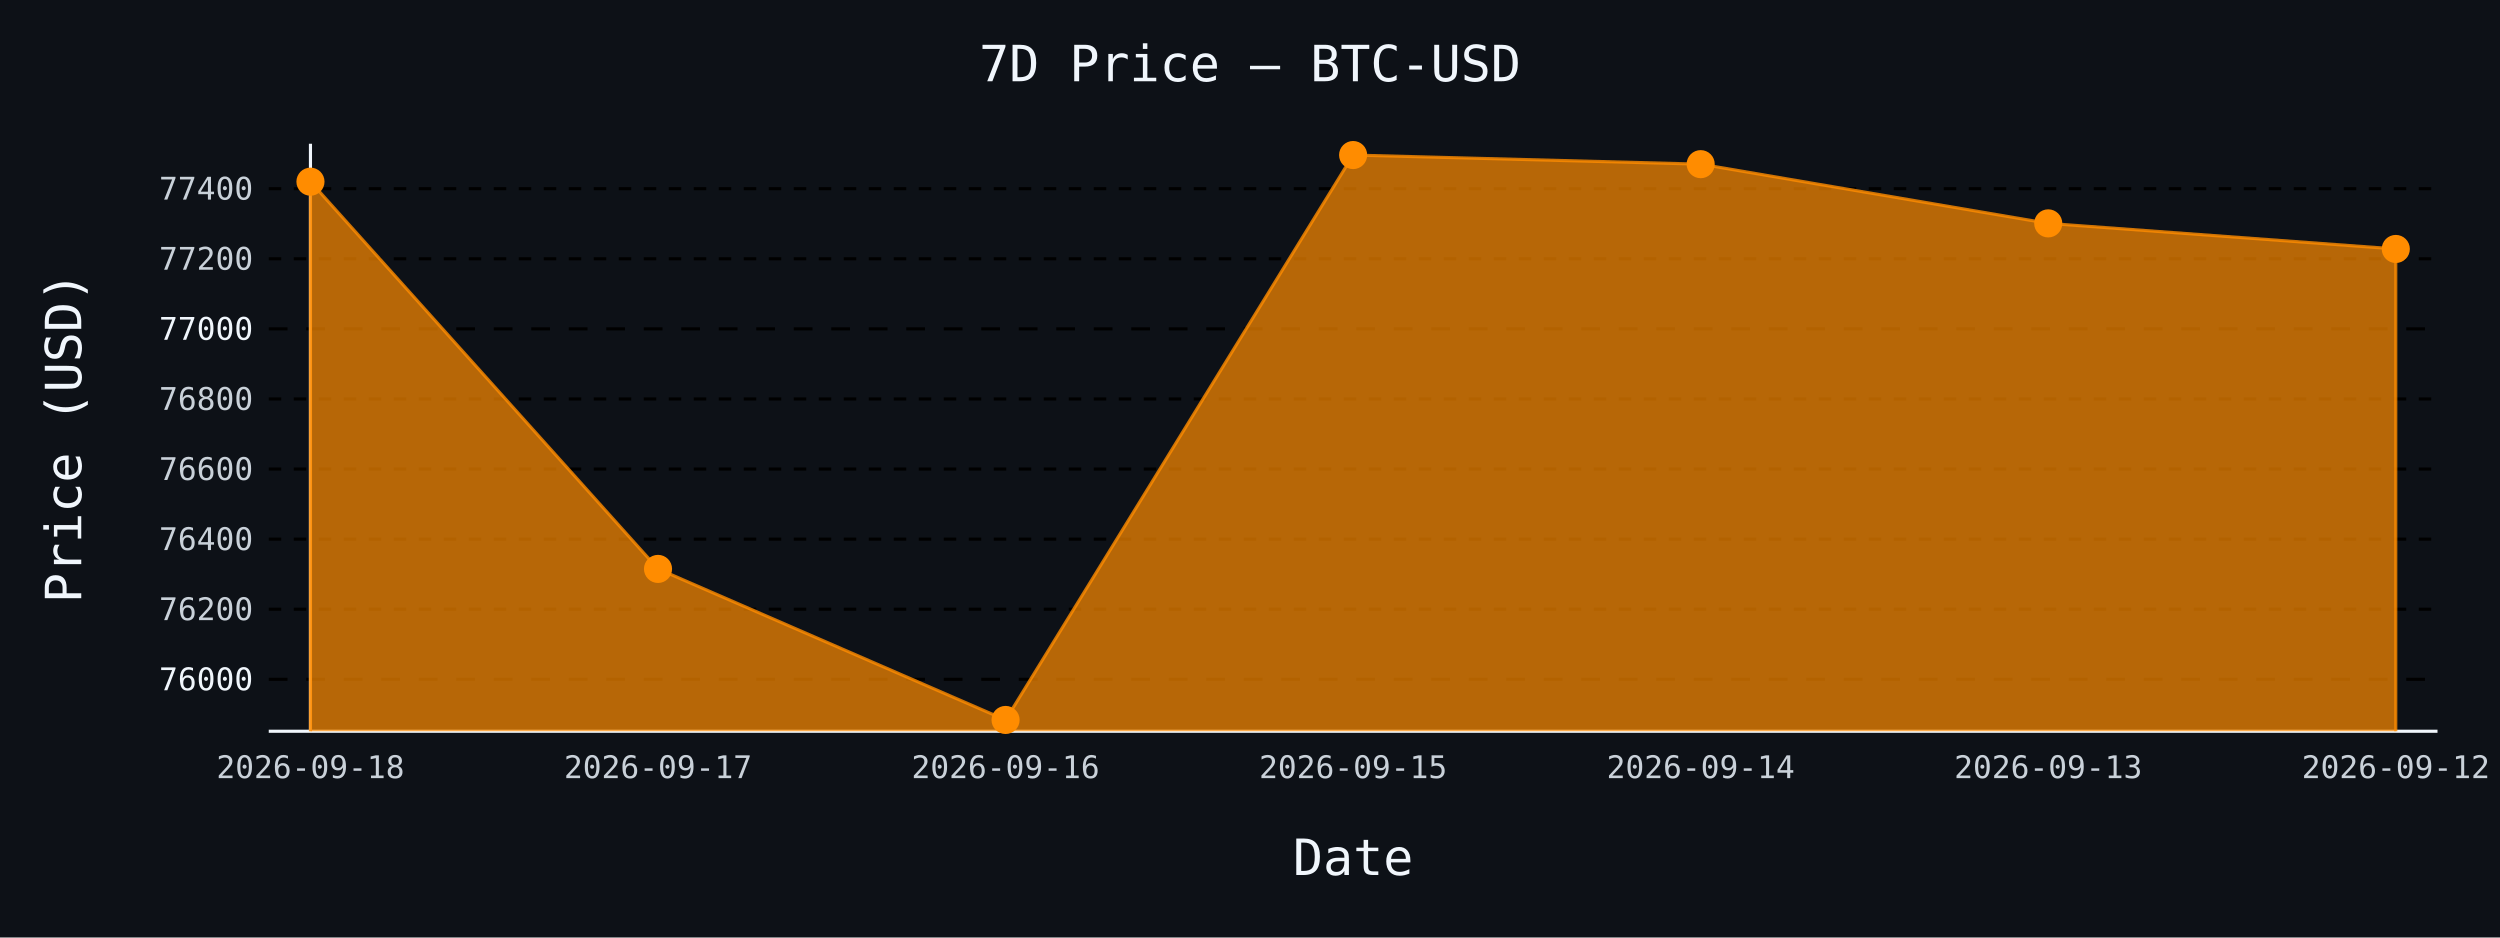
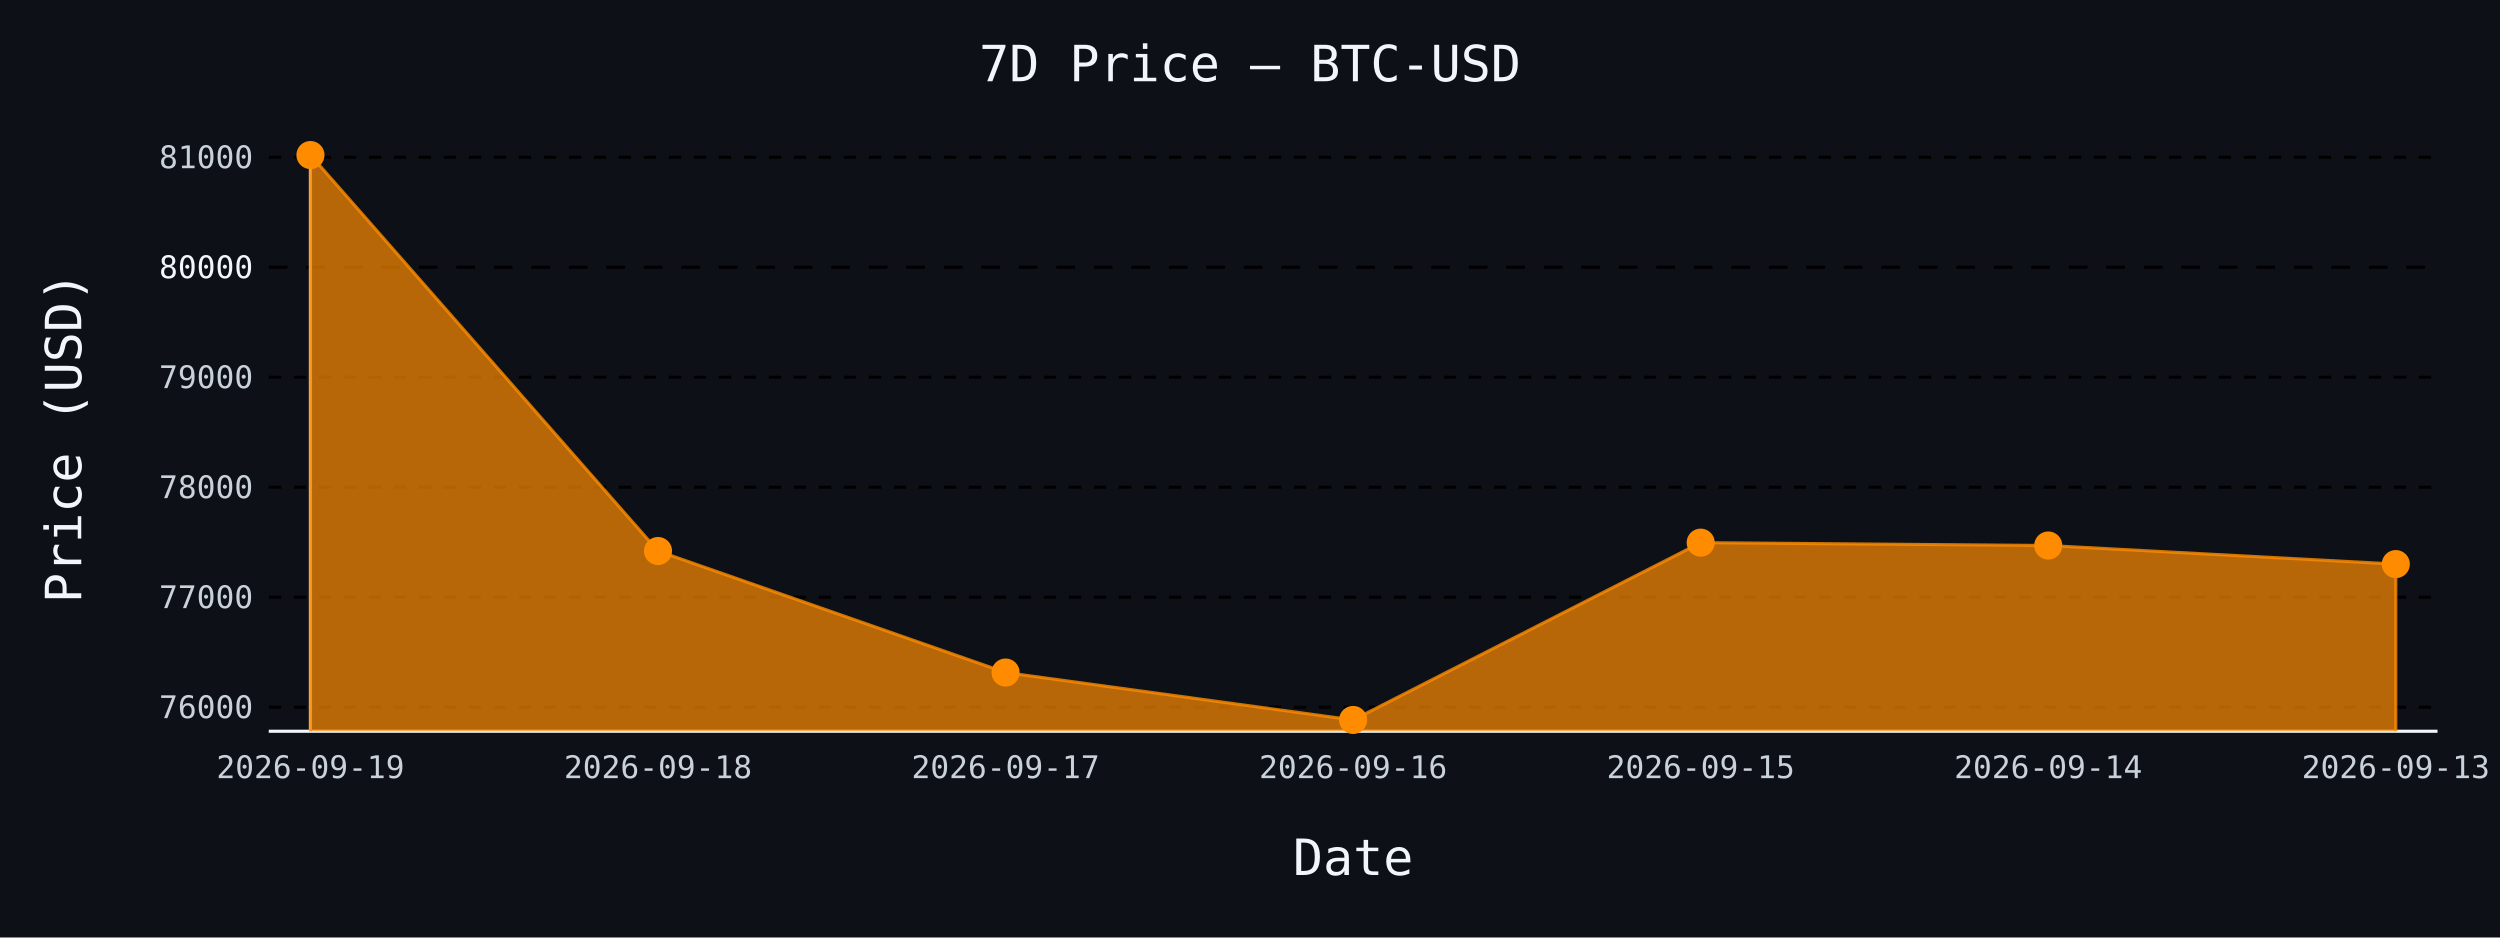
- <svg xmlns="http://www.w3.org/2000/svg" id="chart-42f3aa97-2456-42e4-b80b-e23ba62cc6c2" class="pygal-chart" viewBox="0 0 800 300">
+ <svg xmlns="http://www.w3.org/2000/svg" id="chart-2e5a64b2-9ff6-4b37-bc1a-439eab328935" class="pygal-chart" viewBox="0 0 800 300">
  <defs>
-     <style type="text/css">#chart-42f3aa97-2456-42e4-b80b-e23ba62cc6c2{-webkit-user-select:none;-webkit-font-smoothing:antialiased;font-family:monospace}#chart-42f3aa97-2456-42e4-b80b-e23ba62cc6c2 .title{font-family:monospace;font-size:16px}#chart-42f3aa97-2456-42e4-b80b-e23ba62cc6c2 .legends .legend text{font-family:monospace;font-size:14px}#chart-42f3aa97-2456-42e4-b80b-e23ba62cc6c2 .axis text{font-family:monospace;font-size:10px}#chart-42f3aa97-2456-42e4-b80b-e23ba62cc6c2 .axis text.major{font-family:monospace;font-size:10px}#chart-42f3aa97-2456-42e4-b80b-e23ba62cc6c2 .text-overlay text.value{font-family:monospace;font-size:16px}#chart-42f3aa97-2456-42e4-b80b-e23ba62cc6c2 .text-overlay text.label{font-family:monospace;font-size:10px}#chart-42f3aa97-2456-42e4-b80b-e23ba62cc6c2 .tooltip{font-family:monospace;font-size:14px}#chart-42f3aa97-2456-42e4-b80b-e23ba62cc6c2 text.no_data{font-family:monospace;font-size:64px}
- #chart-42f3aa97-2456-42e4-b80b-e23ba62cc6c2{background-color:#0d1117}#chart-42f3aa97-2456-42e4-b80b-e23ba62cc6c2 path,#chart-42f3aa97-2456-42e4-b80b-e23ba62cc6c2 line,#chart-42f3aa97-2456-42e4-b80b-e23ba62cc6c2 rect,#chart-42f3aa97-2456-42e4-b80b-e23ba62cc6c2 circle{-webkit-transition:150ms;-moz-transition:150ms;transition:150ms}#chart-42f3aa97-2456-42e4-b80b-e23ba62cc6c2 .graph &gt; .background{fill:#0d1117}#chart-42f3aa97-2456-42e4-b80b-e23ba62cc6c2 .plot &gt; .background{fill:#0d1117}#chart-42f3aa97-2456-42e4-b80b-e23ba62cc6c2 .graph{fill:#c9d1d9}#chart-42f3aa97-2456-42e4-b80b-e23ba62cc6c2 text.no_data{fill:#f0f6fc}#chart-42f3aa97-2456-42e4-b80b-e23ba62cc6c2 .title{fill:#f0f6fc}#chart-42f3aa97-2456-42e4-b80b-e23ba62cc6c2 .legends .legend text{fill:#c9d1d9}#chart-42f3aa97-2456-42e4-b80b-e23ba62cc6c2 .legends .legend:hover text{fill:#f0f6fc}#chart-42f3aa97-2456-42e4-b80b-e23ba62cc6c2 .axis .line{stroke:#f0f6fc}#chart-42f3aa97-2456-42e4-b80b-e23ba62cc6c2 .axis .guide.line{stroke:#8b949e}#chart-42f3aa97-2456-42e4-b80b-e23ba62cc6c2 .axis .major.line{stroke:#c9d1d9}#chart-42f3aa97-2456-42e4-b80b-e23ba62cc6c2 .axis text.major{fill:#f0f6fc}#chart-42f3aa97-2456-42e4-b80b-e23ba62cc6c2 .axis.y .guides:hover .guide.line,#chart-42f3aa97-2456-42e4-b80b-e23ba62cc6c2 .line-graph .axis.x .guides:hover .guide.line,#chart-42f3aa97-2456-42e4-b80b-e23ba62cc6c2 .stackedline-graph .axis.x .guides:hover .guide.line,#chart-42f3aa97-2456-42e4-b80b-e23ba62cc6c2 .xy-graph .axis.x .guides:hover .guide.line{stroke:#f0f6fc}#chart-42f3aa97-2456-42e4-b80b-e23ba62cc6c2 .axis .guides:hover text{fill:#f0f6fc}#chart-42f3aa97-2456-42e4-b80b-e23ba62cc6c2 .reactive{fill-opacity:.7;stroke-opacity:.8;stroke-width:1}#chart-42f3aa97-2456-42e4-b80b-e23ba62cc6c2 .ci{stroke:#c9d1d9}#chart-42f3aa97-2456-42e4-b80b-e23ba62cc6c2 .reactive.active,#chart-42f3aa97-2456-42e4-b80b-e23ba62cc6c2 .active .reactive{fill-opacity:.8;stroke-opacity:.9;stroke-width:4}#chart-42f3aa97-2456-42e4-b80b-e23ba62cc6c2 .ci .reactive.active{stroke-width:1.5}#chart-42f3aa97-2456-42e4-b80b-e23ba62cc6c2 .series text{fill:#f0f6fc}#chart-42f3aa97-2456-42e4-b80b-e23ba62cc6c2 .tooltip rect{fill:#0d1117;stroke:#f0f6fc;-webkit-transition:opacity 150ms;-moz-transition:opacity 150ms;transition:opacity 150ms}#chart-42f3aa97-2456-42e4-b80b-e23ba62cc6c2 .tooltip .label{fill:#c9d1d9}#chart-42f3aa97-2456-42e4-b80b-e23ba62cc6c2 .tooltip .label{fill:#c9d1d9}#chart-42f3aa97-2456-42e4-b80b-e23ba62cc6c2 .tooltip .legend{font-size:.8em;fill:#8b949e}#chart-42f3aa97-2456-42e4-b80b-e23ba62cc6c2 .tooltip .x_label{font-size:.6em;fill:#f0f6fc}#chart-42f3aa97-2456-42e4-b80b-e23ba62cc6c2 .tooltip .xlink{font-size:.5em;text-decoration:underline}#chart-42f3aa97-2456-42e4-b80b-e23ba62cc6c2 .tooltip .value{font-size:1.5em}#chart-42f3aa97-2456-42e4-b80b-e23ba62cc6c2 .bound{font-size:.5em}#chart-42f3aa97-2456-42e4-b80b-e23ba62cc6c2 .max-value{font-size:.75em;fill:#8b949e}#chart-42f3aa97-2456-42e4-b80b-e23ba62cc6c2 .map-element{fill:#0d1117;stroke:#8b949e !important}#chart-42f3aa97-2456-42e4-b80b-e23ba62cc6c2 .map-element .reactive{fill-opacity:inherit;stroke-opacity:inherit}#chart-42f3aa97-2456-42e4-b80b-e23ba62cc6c2 .color-0,#chart-42f3aa97-2456-42e4-b80b-e23ba62cc6c2 .color-0 a:visited{stroke:#ff8c00;fill:#ff8c00}#chart-42f3aa97-2456-42e4-b80b-e23ba62cc6c2 .text-overlay .color-0 text{fill:black}
- #chart-42f3aa97-2456-42e4-b80b-e23ba62cc6c2 text.no_data{text-anchor:middle}#chart-42f3aa97-2456-42e4-b80b-e23ba62cc6c2 .guide.line{fill:none}#chart-42f3aa97-2456-42e4-b80b-e23ba62cc6c2 .centered{text-anchor:middle}#chart-42f3aa97-2456-42e4-b80b-e23ba62cc6c2 .title{text-anchor:middle}#chart-42f3aa97-2456-42e4-b80b-e23ba62cc6c2 .legends .legend text{fill-opacity:1}#chart-42f3aa97-2456-42e4-b80b-e23ba62cc6c2 .axis.x text{text-anchor:middle}#chart-42f3aa97-2456-42e4-b80b-e23ba62cc6c2 .axis.x:not(.web) text[transform]{text-anchor:start}#chart-42f3aa97-2456-42e4-b80b-e23ba62cc6c2 .axis.x:not(.web) text[transform].backwards{text-anchor:end}#chart-42f3aa97-2456-42e4-b80b-e23ba62cc6c2 .axis.y text{text-anchor:end}#chart-42f3aa97-2456-42e4-b80b-e23ba62cc6c2 .axis.y text[transform].backwards{text-anchor:start}#chart-42f3aa97-2456-42e4-b80b-e23ba62cc6c2 .axis.y2 text{text-anchor:start}#chart-42f3aa97-2456-42e4-b80b-e23ba62cc6c2 .axis.y2 text[transform].backwards{text-anchor:end}#chart-42f3aa97-2456-42e4-b80b-e23ba62cc6c2 .axis .guide.line{stroke-dasharray:4,4;stroke:black}#chart-42f3aa97-2456-42e4-b80b-e23ba62cc6c2 .axis .major.guide.line{stroke-dasharray:6,6;stroke:black}#chart-42f3aa97-2456-42e4-b80b-e23ba62cc6c2 .horizontal .axis.y .guide.line,#chart-42f3aa97-2456-42e4-b80b-e23ba62cc6c2 .horizontal .axis.y2 .guide.line,#chart-42f3aa97-2456-42e4-b80b-e23ba62cc6c2 .vertical .axis.x .guide.line{opacity:0}#chart-42f3aa97-2456-42e4-b80b-e23ba62cc6c2 .horizontal .axis.always_show .guide.line,#chart-42f3aa97-2456-42e4-b80b-e23ba62cc6c2 .vertical .axis.always_show .guide.line{opacity:1 !important}#chart-42f3aa97-2456-42e4-b80b-e23ba62cc6c2 .axis.y .guides:hover .guide.line,#chart-42f3aa97-2456-42e4-b80b-e23ba62cc6c2 .axis.y2 .guides:hover .guide.line,#chart-42f3aa97-2456-42e4-b80b-e23ba62cc6c2 .axis.x .guides:hover .guide.line{opacity:1}#chart-42f3aa97-2456-42e4-b80b-e23ba62cc6c2 .axis .guides:hover text{opacity:1}#chart-42f3aa97-2456-42e4-b80b-e23ba62cc6c2 .nofill{fill:none}#chart-42f3aa97-2456-42e4-b80b-e23ba62cc6c2 .subtle-fill{fill-opacity:.2}#chart-42f3aa97-2456-42e4-b80b-e23ba62cc6c2 .dot{stroke-width:1px;fill-opacity:1;stroke-opacity:1}#chart-42f3aa97-2456-42e4-b80b-e23ba62cc6c2 .dot.active{stroke-width:5px}#chart-42f3aa97-2456-42e4-b80b-e23ba62cc6c2 .dot.negative{fill:transparent}#chart-42f3aa97-2456-42e4-b80b-e23ba62cc6c2 text,#chart-42f3aa97-2456-42e4-b80b-e23ba62cc6c2 tspan{stroke:none !important}#chart-42f3aa97-2456-42e4-b80b-e23ba62cc6c2 .series text.active{opacity:1}#chart-42f3aa97-2456-42e4-b80b-e23ba62cc6c2 .tooltip rect{fill-opacity:.95;stroke-width:.5}#chart-42f3aa97-2456-42e4-b80b-e23ba62cc6c2 .tooltip text{fill-opacity:1}#chart-42f3aa97-2456-42e4-b80b-e23ba62cc6c2 .showable{visibility:hidden}#chart-42f3aa97-2456-42e4-b80b-e23ba62cc6c2 .showable.shown{visibility:visible}#chart-42f3aa97-2456-42e4-b80b-e23ba62cc6c2 .gauge-background{fill:rgba(229,229,229,1);stroke:none}#chart-42f3aa97-2456-42e4-b80b-e23ba62cc6c2 .bg-lines{stroke:#0d1117;stroke-width:2px}</style>
+     <style type="text/css">#chart-2e5a64b2-9ff6-4b37-bc1a-439eab328935{-webkit-user-select:none;-webkit-font-smoothing:antialiased;font-family:monospace}#chart-2e5a64b2-9ff6-4b37-bc1a-439eab328935 .title{font-family:monospace;font-size:16px}#chart-2e5a64b2-9ff6-4b37-bc1a-439eab328935 .legends .legend text{font-family:monospace;font-size:14px}#chart-2e5a64b2-9ff6-4b37-bc1a-439eab328935 .axis text{font-family:monospace;font-size:10px}#chart-2e5a64b2-9ff6-4b37-bc1a-439eab328935 .axis text.major{font-family:monospace;font-size:10px}#chart-2e5a64b2-9ff6-4b37-bc1a-439eab328935 .text-overlay text.value{font-family:monospace;font-size:16px}#chart-2e5a64b2-9ff6-4b37-bc1a-439eab328935 .text-overlay text.label{font-family:monospace;font-size:10px}#chart-2e5a64b2-9ff6-4b37-bc1a-439eab328935 .tooltip{font-family:monospace;font-size:14px}#chart-2e5a64b2-9ff6-4b37-bc1a-439eab328935 text.no_data{font-family:monospace;font-size:64px}
+ #chart-2e5a64b2-9ff6-4b37-bc1a-439eab328935{background-color:#0d1117}#chart-2e5a64b2-9ff6-4b37-bc1a-439eab328935 path,#chart-2e5a64b2-9ff6-4b37-bc1a-439eab328935 line,#chart-2e5a64b2-9ff6-4b37-bc1a-439eab328935 rect,#chart-2e5a64b2-9ff6-4b37-bc1a-439eab328935 circle{-webkit-transition:150ms;-moz-transition:150ms;transition:150ms}#chart-2e5a64b2-9ff6-4b37-bc1a-439eab328935 .graph &gt; .background{fill:#0d1117}#chart-2e5a64b2-9ff6-4b37-bc1a-439eab328935 .plot &gt; .background{fill:#0d1117}#chart-2e5a64b2-9ff6-4b37-bc1a-439eab328935 .graph{fill:#c9d1d9}#chart-2e5a64b2-9ff6-4b37-bc1a-439eab328935 text.no_data{fill:#f0f6fc}#chart-2e5a64b2-9ff6-4b37-bc1a-439eab328935 .title{fill:#f0f6fc}#chart-2e5a64b2-9ff6-4b37-bc1a-439eab328935 .legends .legend text{fill:#c9d1d9}#chart-2e5a64b2-9ff6-4b37-bc1a-439eab328935 .legends .legend:hover text{fill:#f0f6fc}#chart-2e5a64b2-9ff6-4b37-bc1a-439eab328935 .axis .line{stroke:#f0f6fc}#chart-2e5a64b2-9ff6-4b37-bc1a-439eab328935 .axis .guide.line{stroke:#8b949e}#chart-2e5a64b2-9ff6-4b37-bc1a-439eab328935 .axis .major.line{stroke:#c9d1d9}#chart-2e5a64b2-9ff6-4b37-bc1a-439eab328935 .axis text.major{fill:#f0f6fc}#chart-2e5a64b2-9ff6-4b37-bc1a-439eab328935 .axis.y .guides:hover .guide.line,#chart-2e5a64b2-9ff6-4b37-bc1a-439eab328935 .line-graph .axis.x .guides:hover .guide.line,#chart-2e5a64b2-9ff6-4b37-bc1a-439eab328935 .stackedline-graph .axis.x .guides:hover .guide.line,#chart-2e5a64b2-9ff6-4b37-bc1a-439eab328935 .xy-graph .axis.x .guides:hover .guide.line{stroke:#f0f6fc}#chart-2e5a64b2-9ff6-4b37-bc1a-439eab328935 .axis .guides:hover text{fill:#f0f6fc}#chart-2e5a64b2-9ff6-4b37-bc1a-439eab328935 .reactive{fill-opacity:.7;stroke-opacity:.8;stroke-width:1}#chart-2e5a64b2-9ff6-4b37-bc1a-439eab328935 .ci{stroke:#c9d1d9}#chart-2e5a64b2-9ff6-4b37-bc1a-439eab328935 .reactive.active,#chart-2e5a64b2-9ff6-4b37-bc1a-439eab328935 .active .reactive{fill-opacity:.8;stroke-opacity:.9;stroke-width:4}#chart-2e5a64b2-9ff6-4b37-bc1a-439eab328935 .ci .reactive.active{stroke-width:1.5}#chart-2e5a64b2-9ff6-4b37-bc1a-439eab328935 .series text{fill:#f0f6fc}#chart-2e5a64b2-9ff6-4b37-bc1a-439eab328935 .tooltip rect{fill:#0d1117;stroke:#f0f6fc;-webkit-transition:opacity 150ms;-moz-transition:opacity 150ms;transition:opacity 150ms}#chart-2e5a64b2-9ff6-4b37-bc1a-439eab328935 .tooltip .label{fill:#c9d1d9}#chart-2e5a64b2-9ff6-4b37-bc1a-439eab328935 .tooltip .label{fill:#c9d1d9}#chart-2e5a64b2-9ff6-4b37-bc1a-439eab328935 .tooltip .legend{font-size:.8em;fill:#8b949e}#chart-2e5a64b2-9ff6-4b37-bc1a-439eab328935 .tooltip .x_label{font-size:.6em;fill:#f0f6fc}#chart-2e5a64b2-9ff6-4b37-bc1a-439eab328935 .tooltip .xlink{font-size:.5em;text-decoration:underline}#chart-2e5a64b2-9ff6-4b37-bc1a-439eab328935 .tooltip .value{font-size:1.5em}#chart-2e5a64b2-9ff6-4b37-bc1a-439eab328935 .bound{font-size:.5em}#chart-2e5a64b2-9ff6-4b37-bc1a-439eab328935 .max-value{font-size:.75em;fill:#8b949e}#chart-2e5a64b2-9ff6-4b37-bc1a-439eab328935 .map-element{fill:#0d1117;stroke:#8b949e !important}#chart-2e5a64b2-9ff6-4b37-bc1a-439eab328935 .map-element .reactive{fill-opacity:inherit;stroke-opacity:inherit}#chart-2e5a64b2-9ff6-4b37-bc1a-439eab328935 .color-0,#chart-2e5a64b2-9ff6-4b37-bc1a-439eab328935 .color-0 a:visited{stroke:#ff8c00;fill:#ff8c00}#chart-2e5a64b2-9ff6-4b37-bc1a-439eab328935 .text-overlay .color-0 text{fill:black}
+ #chart-2e5a64b2-9ff6-4b37-bc1a-439eab328935 text.no_data{text-anchor:middle}#chart-2e5a64b2-9ff6-4b37-bc1a-439eab328935 .guide.line{fill:none}#chart-2e5a64b2-9ff6-4b37-bc1a-439eab328935 .centered{text-anchor:middle}#chart-2e5a64b2-9ff6-4b37-bc1a-439eab328935 .title{text-anchor:middle}#chart-2e5a64b2-9ff6-4b37-bc1a-439eab328935 .legends .legend text{fill-opacity:1}#chart-2e5a64b2-9ff6-4b37-bc1a-439eab328935 .axis.x text{text-anchor:middle}#chart-2e5a64b2-9ff6-4b37-bc1a-439eab328935 .axis.x:not(.web) text[transform]{text-anchor:start}#chart-2e5a64b2-9ff6-4b37-bc1a-439eab328935 .axis.x:not(.web) text[transform].backwards{text-anchor:end}#chart-2e5a64b2-9ff6-4b37-bc1a-439eab328935 .axis.y text{text-anchor:end}#chart-2e5a64b2-9ff6-4b37-bc1a-439eab328935 .axis.y text[transform].backwards{text-anchor:start}#chart-2e5a64b2-9ff6-4b37-bc1a-439eab328935 .axis.y2 text{text-anchor:start}#chart-2e5a64b2-9ff6-4b37-bc1a-439eab328935 .axis.y2 text[transform].backwards{text-anchor:end}#chart-2e5a64b2-9ff6-4b37-bc1a-439eab328935 .axis .guide.line{stroke-dasharray:4,4;stroke:black}#chart-2e5a64b2-9ff6-4b37-bc1a-439eab328935 .axis .major.guide.line{stroke-dasharray:6,6;stroke:black}#chart-2e5a64b2-9ff6-4b37-bc1a-439eab328935 .horizontal .axis.y .guide.line,#chart-2e5a64b2-9ff6-4b37-bc1a-439eab328935 .horizontal .axis.y2 .guide.line,#chart-2e5a64b2-9ff6-4b37-bc1a-439eab328935 .vertical .axis.x .guide.line{opacity:0}#chart-2e5a64b2-9ff6-4b37-bc1a-439eab328935 .horizontal .axis.always_show .guide.line,#chart-2e5a64b2-9ff6-4b37-bc1a-439eab328935 .vertical .axis.always_show .guide.line{opacity:1 !important}#chart-2e5a64b2-9ff6-4b37-bc1a-439eab328935 .axis.y .guides:hover .guide.line,#chart-2e5a64b2-9ff6-4b37-bc1a-439eab328935 .axis.y2 .guides:hover .guide.line,#chart-2e5a64b2-9ff6-4b37-bc1a-439eab328935 .axis.x .guides:hover .guide.line{opacity:1}#chart-2e5a64b2-9ff6-4b37-bc1a-439eab328935 .axis .guides:hover text{opacity:1}#chart-2e5a64b2-9ff6-4b37-bc1a-439eab328935 .nofill{fill:none}#chart-2e5a64b2-9ff6-4b37-bc1a-439eab328935 .subtle-fill{fill-opacity:.2}#chart-2e5a64b2-9ff6-4b37-bc1a-439eab328935 .dot{stroke-width:1px;fill-opacity:1;stroke-opacity:1}#chart-2e5a64b2-9ff6-4b37-bc1a-439eab328935 .dot.active{stroke-width:5px}#chart-2e5a64b2-9ff6-4b37-bc1a-439eab328935 .dot.negative{fill:transparent}#chart-2e5a64b2-9ff6-4b37-bc1a-439eab328935 text,#chart-2e5a64b2-9ff6-4b37-bc1a-439eab328935 tspan{stroke:none !important}#chart-2e5a64b2-9ff6-4b37-bc1a-439eab328935 .series text.active{opacity:1}#chart-2e5a64b2-9ff6-4b37-bc1a-439eab328935 .tooltip rect{fill-opacity:.95;stroke-width:.5}#chart-2e5a64b2-9ff6-4b37-bc1a-439eab328935 .tooltip text{fill-opacity:1}#chart-2e5a64b2-9ff6-4b37-bc1a-439eab328935 .showable{visibility:hidden}#chart-2e5a64b2-9ff6-4b37-bc1a-439eab328935 .showable.shown{visibility:visible}#chart-2e5a64b2-9ff6-4b37-bc1a-439eab328935 .gauge-background{fill:rgba(229,229,229,1);stroke:none}#chart-2e5a64b2-9ff6-4b37-bc1a-439eab328935 .bg-lines{stroke:#0d1117;stroke-width:2px}</style>
  </defs>
  <g class="graph line-graph vertical">
    <rect x="0" y="0" width="800" height="300" class="background" />
    <g transform="translate(86, 46)" class="plot">
      <rect x="0" y="0" width="694.0" height="188" class="background" />
      <g class="axis y always_show">
        <path d="M0 188 h694" class="line" />
        <g class="guides">
-           <path d="M0 171.376 h694" class="major guide line" />
-           <text x="-5" y="174.876" class="major">76000</text>
+           <path d="M0 180.302 h694" class="guide line" />
+           <text x="-5" y="183.802" class="">76000</text>
        </g>
        <g class="guides">
-           <path d="M0 148.948 h694" class="guide line" />
-           <text x="-5" y="152.448" class="">76200</text>
+           <path d="M0 145.105 h694" class="guide line" />
+           <text x="-5" y="148.605" class="">77000</text>
        </g>
        <g class="guides">
-           <path d="M0 126.521 h694" class="guide line" />
-           <text x="-5" y="130.021" class="">76400</text>
+           <path d="M0 109.909 h694" class="guide line" />
+           <text x="-5" y="113.409" class="">78000</text>
        </g>
        <g class="guides">
-           <path d="M0 104.093 h694" class="guide line" />
-           <text x="-5" y="107.593" class="">76600</text>
+           <path d="M0 74.712 h694" class="guide line" />
+           <text x="-5" y="78.212" class="">79000</text>
        </g>
        <g class="guides">
-           <path d="M0 81.665 h694" class="guide line" />
-           <text x="-5" y="85.165" class="">76800</text>
+           <path d="M0 39.516 h694" class="major guide line" />
+           <text x="-5" y="43.016" class="major">80000</text>
        </g>
        <g class="guides">
-           <path d="M0 59.237 h694" class="major guide line" />
-           <text x="-5" y="62.737" class="major">77000</text>
-         </g>
-         <g class="guides">
-           <path d="M0 36.809 h694" class="guide line" />
-           <text x="-5" y="40.309" class="">77200</text>
-         </g>
-         <g class="guides">
-           <path d="M0 14.381 h694" class="guide line" />
-           <text x="-5" y="17.881" class="">77400</text>
+           <path d="M0 4.319 h694" class="guide line" />
+           <text x="-5" y="7.819" class="">81000</text>
        </g>
      </g>
      <g class="axis x">
        <g class="guides">
          <path d="M13.346 0 v188" class="line" />
-           <text x="13.346" y="203.0" class="">2026-09-18</text>
+           <text x="13.346" y="203.0" class="">2026-09-19</text>
        </g>
        <g class="guides">
          <path d="M124.564 0 v188" class="guide line" />
-           <text x="124.564" y="203.0" class="">2026-09-17</text>
+           <text x="124.564" y="203.0" class="">2026-09-18</text>
        </g>
        <g class="guides">
          <path d="M235.782 0 v188" class="guide line" />
-           <text x="235.782" y="203.0" class="">2026-09-16</text>
+           <text x="235.782" y="203.0" class="">2026-09-17</text>
        </g>
        <g class="guides">
          <path d="M347 0 v188" class="guide line" />
-           <text x="347.0" y="203.0" class="">2026-09-15</text>
+           <text x="347.0" y="203.0" class="">2026-09-16</text>
        </g>
        <g class="guides">
          <path d="M458.218 0 v188" class="guide line" />
-           <text x="458.218" y="203.0" class="">2026-09-14</text>
+           <text x="458.218" y="203.0" class="">2026-09-15</text>
        </g>
        <g class="guides">
          <path d="M569.436 0 v188" class="guide line" />
-           <text x="569.436" y="203.0" class="">2026-09-13</text>
+           <text x="569.436" y="203.0" class="">2026-09-14</text>
        </g>
        <g class="guides">
          <path d="M680.654 0 v188" class="guide line" />
-           <text x="680.654" y="203.0" class="">2026-09-12</text>
+           <text x="680.654" y="203.0" class="">2026-09-13</text>
        </g>
      </g>
      <g class="series serie-0 color-0">
-         <path d="M13.346 188 L13.346 12.138 124.564 136.052 235.782 184.385 347 3.615 458.218 6.531 569.436 25.483 680.654 33.669 680.654 188" class="line reactive" />
+         <path d="M13.346 188 L13.346 3.615 124.564 130.323 235.782 169.215 347 184.385 458.218 127.648 569.436 128.563 680.654 134.511 680.654 188" class="line reactive" />
      </g>
    </g>
    <g class="titles">
      <text x="400.0" y="26" class="title plot_title">7D Price — BTC-USD</text>
      <text x="433.0" y="280" class="title">Date</text>
      <text x="0" y="166.0" class="title" transform="rotate(-90 0 140)">Price (USD)</text>
    </g>
    <g transform="translate(86, 46)" class="plot overlay">
      <g class="series serie-0 color-0">
        <g class="dots">
-           <circle cx="13.346" cy="12.138" r="4" class="dot reactive tooltip-trigger" />
+           <circle cx="13.346" cy="3.615" r="4" class="dot reactive tooltip-trigger" />
        </g>
        <g class="dots">
-           <circle cx="124.564" cy="136.052" r="4" class="dot reactive tooltip-trigger" />
+           <circle cx="124.564" cy="130.323" r="4" class="dot reactive tooltip-trigger" />
        </g>
        <g class="dots">
-           <circle cx="235.782" cy="184.385" r="4" class="dot reactive tooltip-trigger" />
+           <circle cx="235.782" cy="169.215" r="4" class="dot reactive tooltip-trigger" />
        </g>
        <g class="dots">
-           <circle cx="347.0" cy="3.615" r="4" class="dot reactive tooltip-trigger" />
+           <circle cx="347.0" cy="184.385" r="4" class="dot reactive tooltip-trigger" />
        </g>
        <g class="dots">
-           <circle cx="458.218" cy="6.531" r="4" class="dot reactive tooltip-trigger" />
+           <circle cx="458.218" cy="127.648" r="4" class="dot reactive tooltip-trigger" />
        </g>
        <g class="dots">
-           <circle cx="569.436" cy="25.483" r="4" class="dot reactive tooltip-trigger" />
+           <circle cx="569.436" cy="128.563" r="4" class="dot reactive tooltip-trigger" />
        </g>
        <g class="dots">
-           <circle cx="680.654" cy="33.669" r="4" class="dot reactive tooltip-trigger" />
+           <circle cx="680.654" cy="134.511" r="4" class="dot reactive tooltip-trigger" />
        </g>
      </g>
    </g>
    <g transform="translate(86, 46)" class="plot text-overlay">
      <g class="series serie-0 color-0" />
    </g>
    <g transform="translate(86, 46)" class="plot tooltip-overlay">
      <g transform="translate(0 0)" style="opacity: 0" class="tooltip">
        <rect rx="0" ry="0" width="0" height="0" class="tooltip-box" />
        <g class="text" />
      </g>
    </g>
  </g>
</svg>
